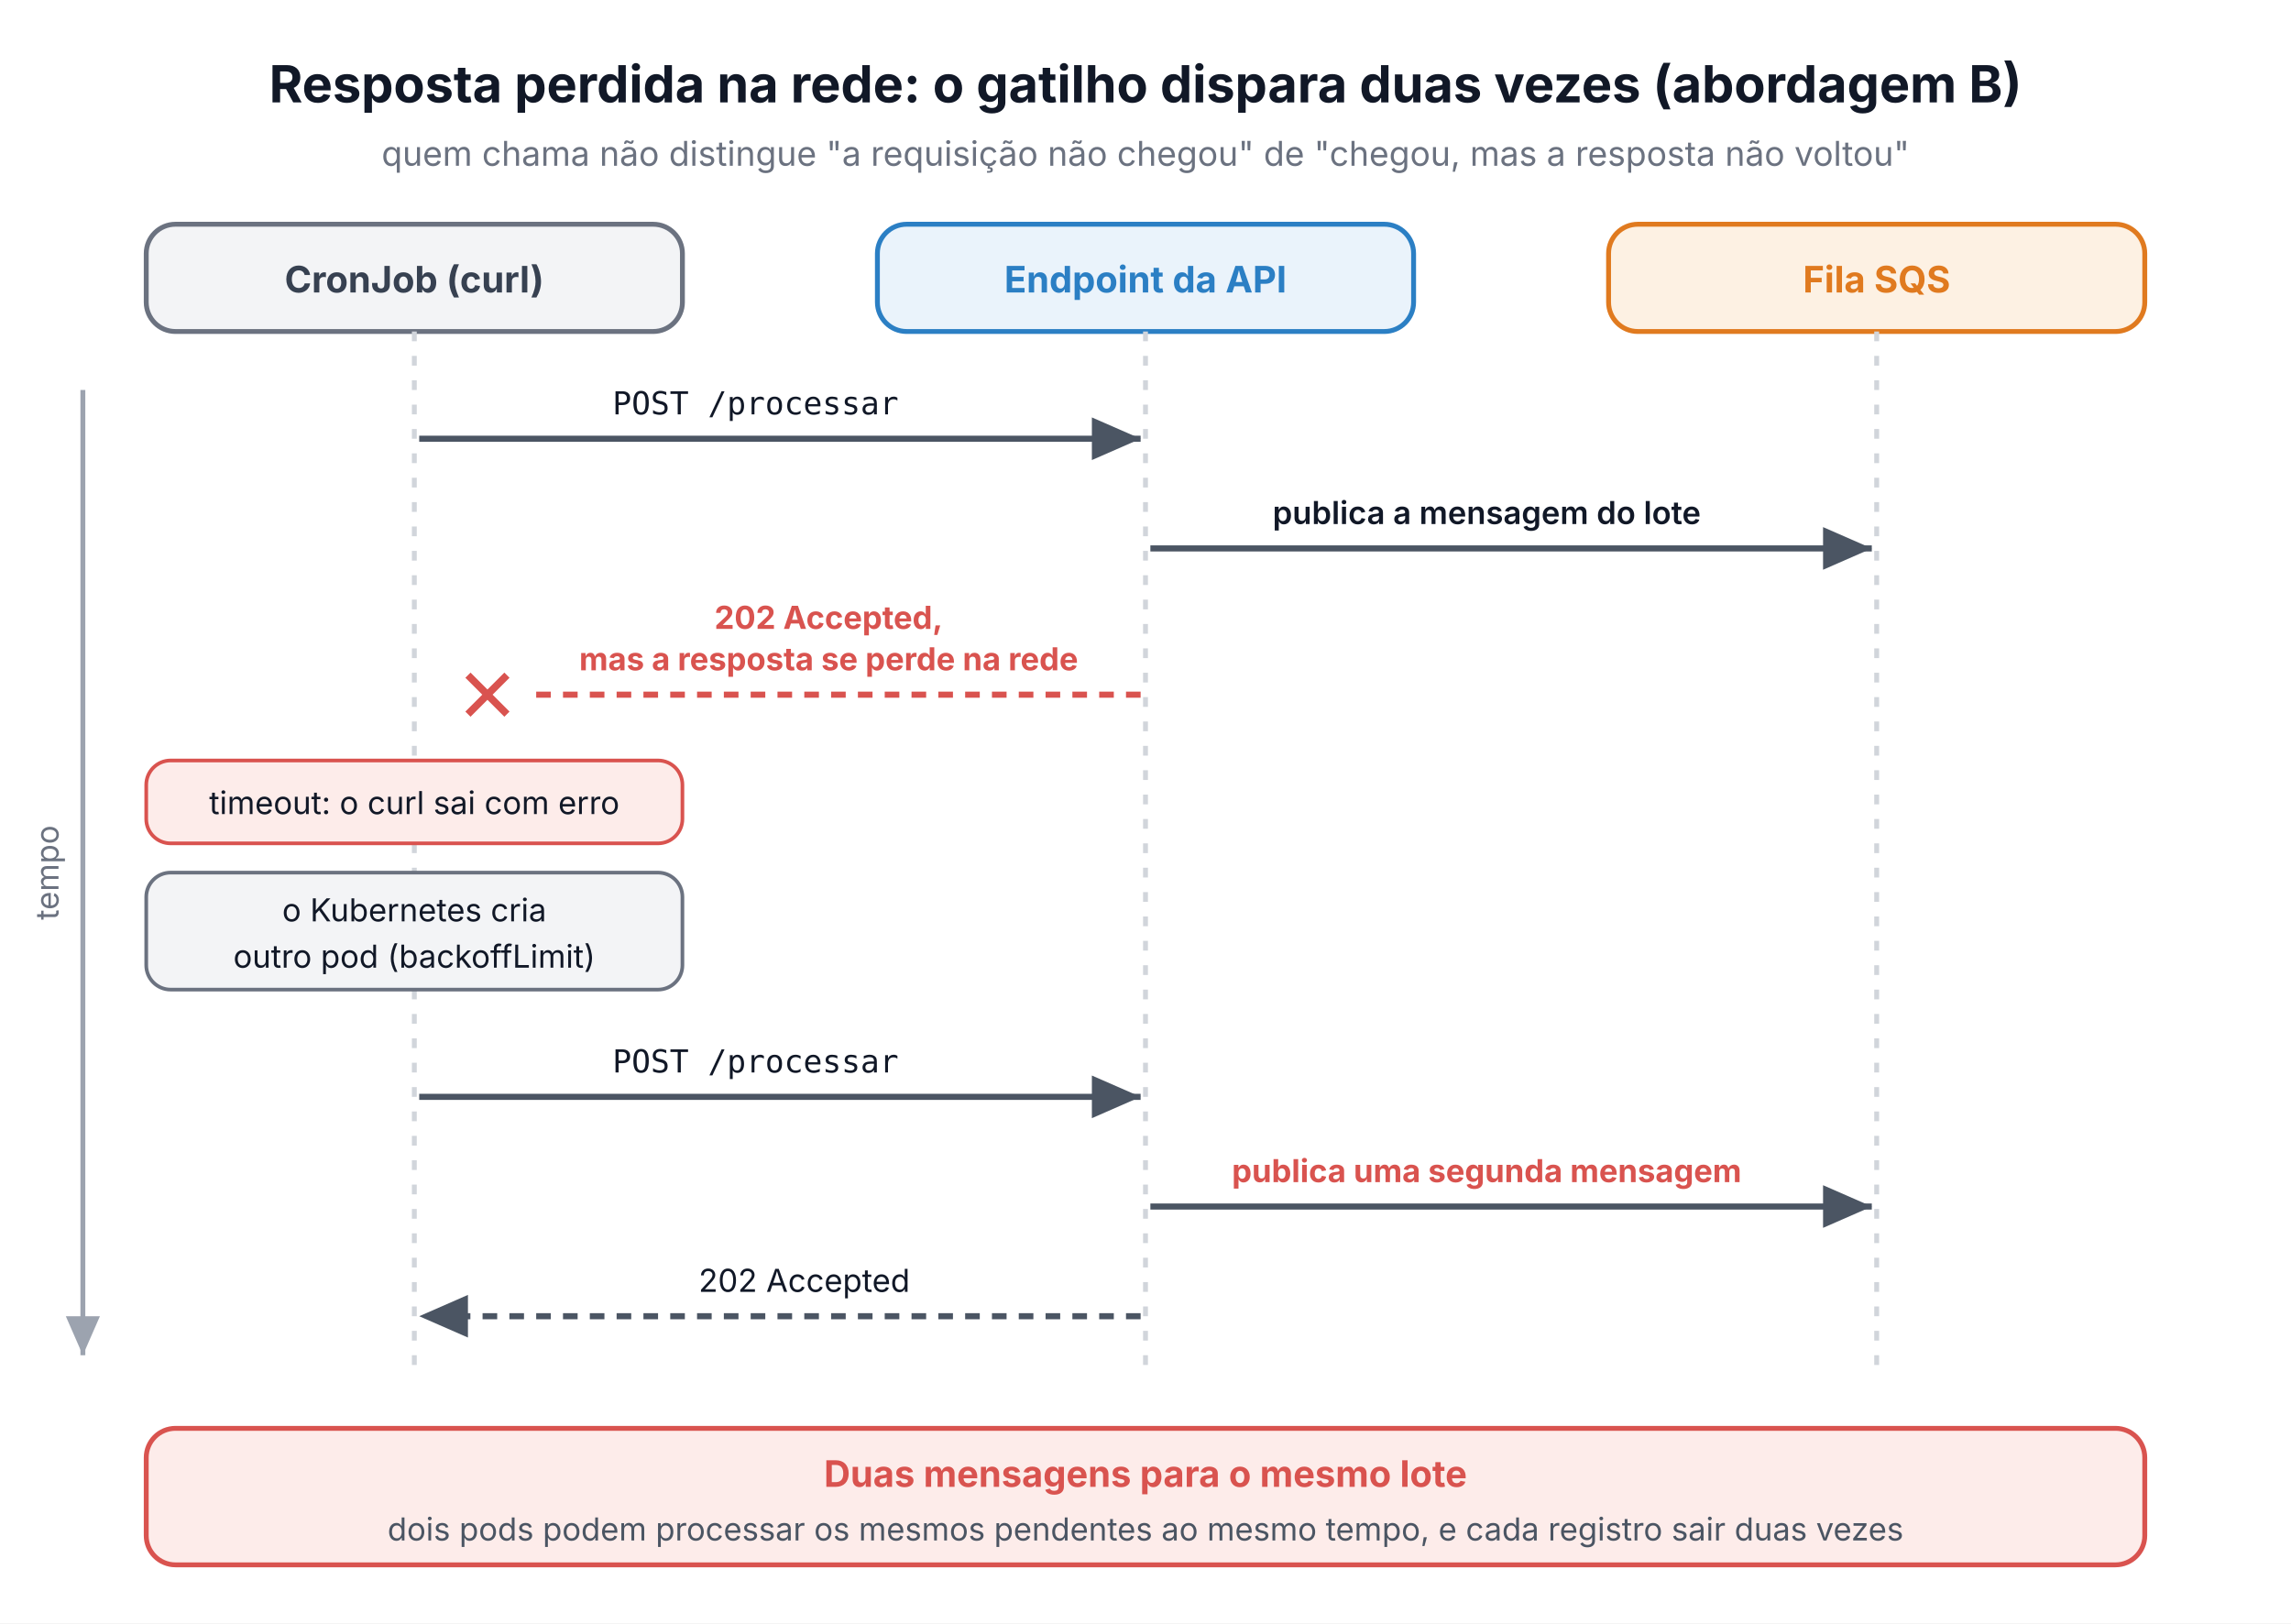
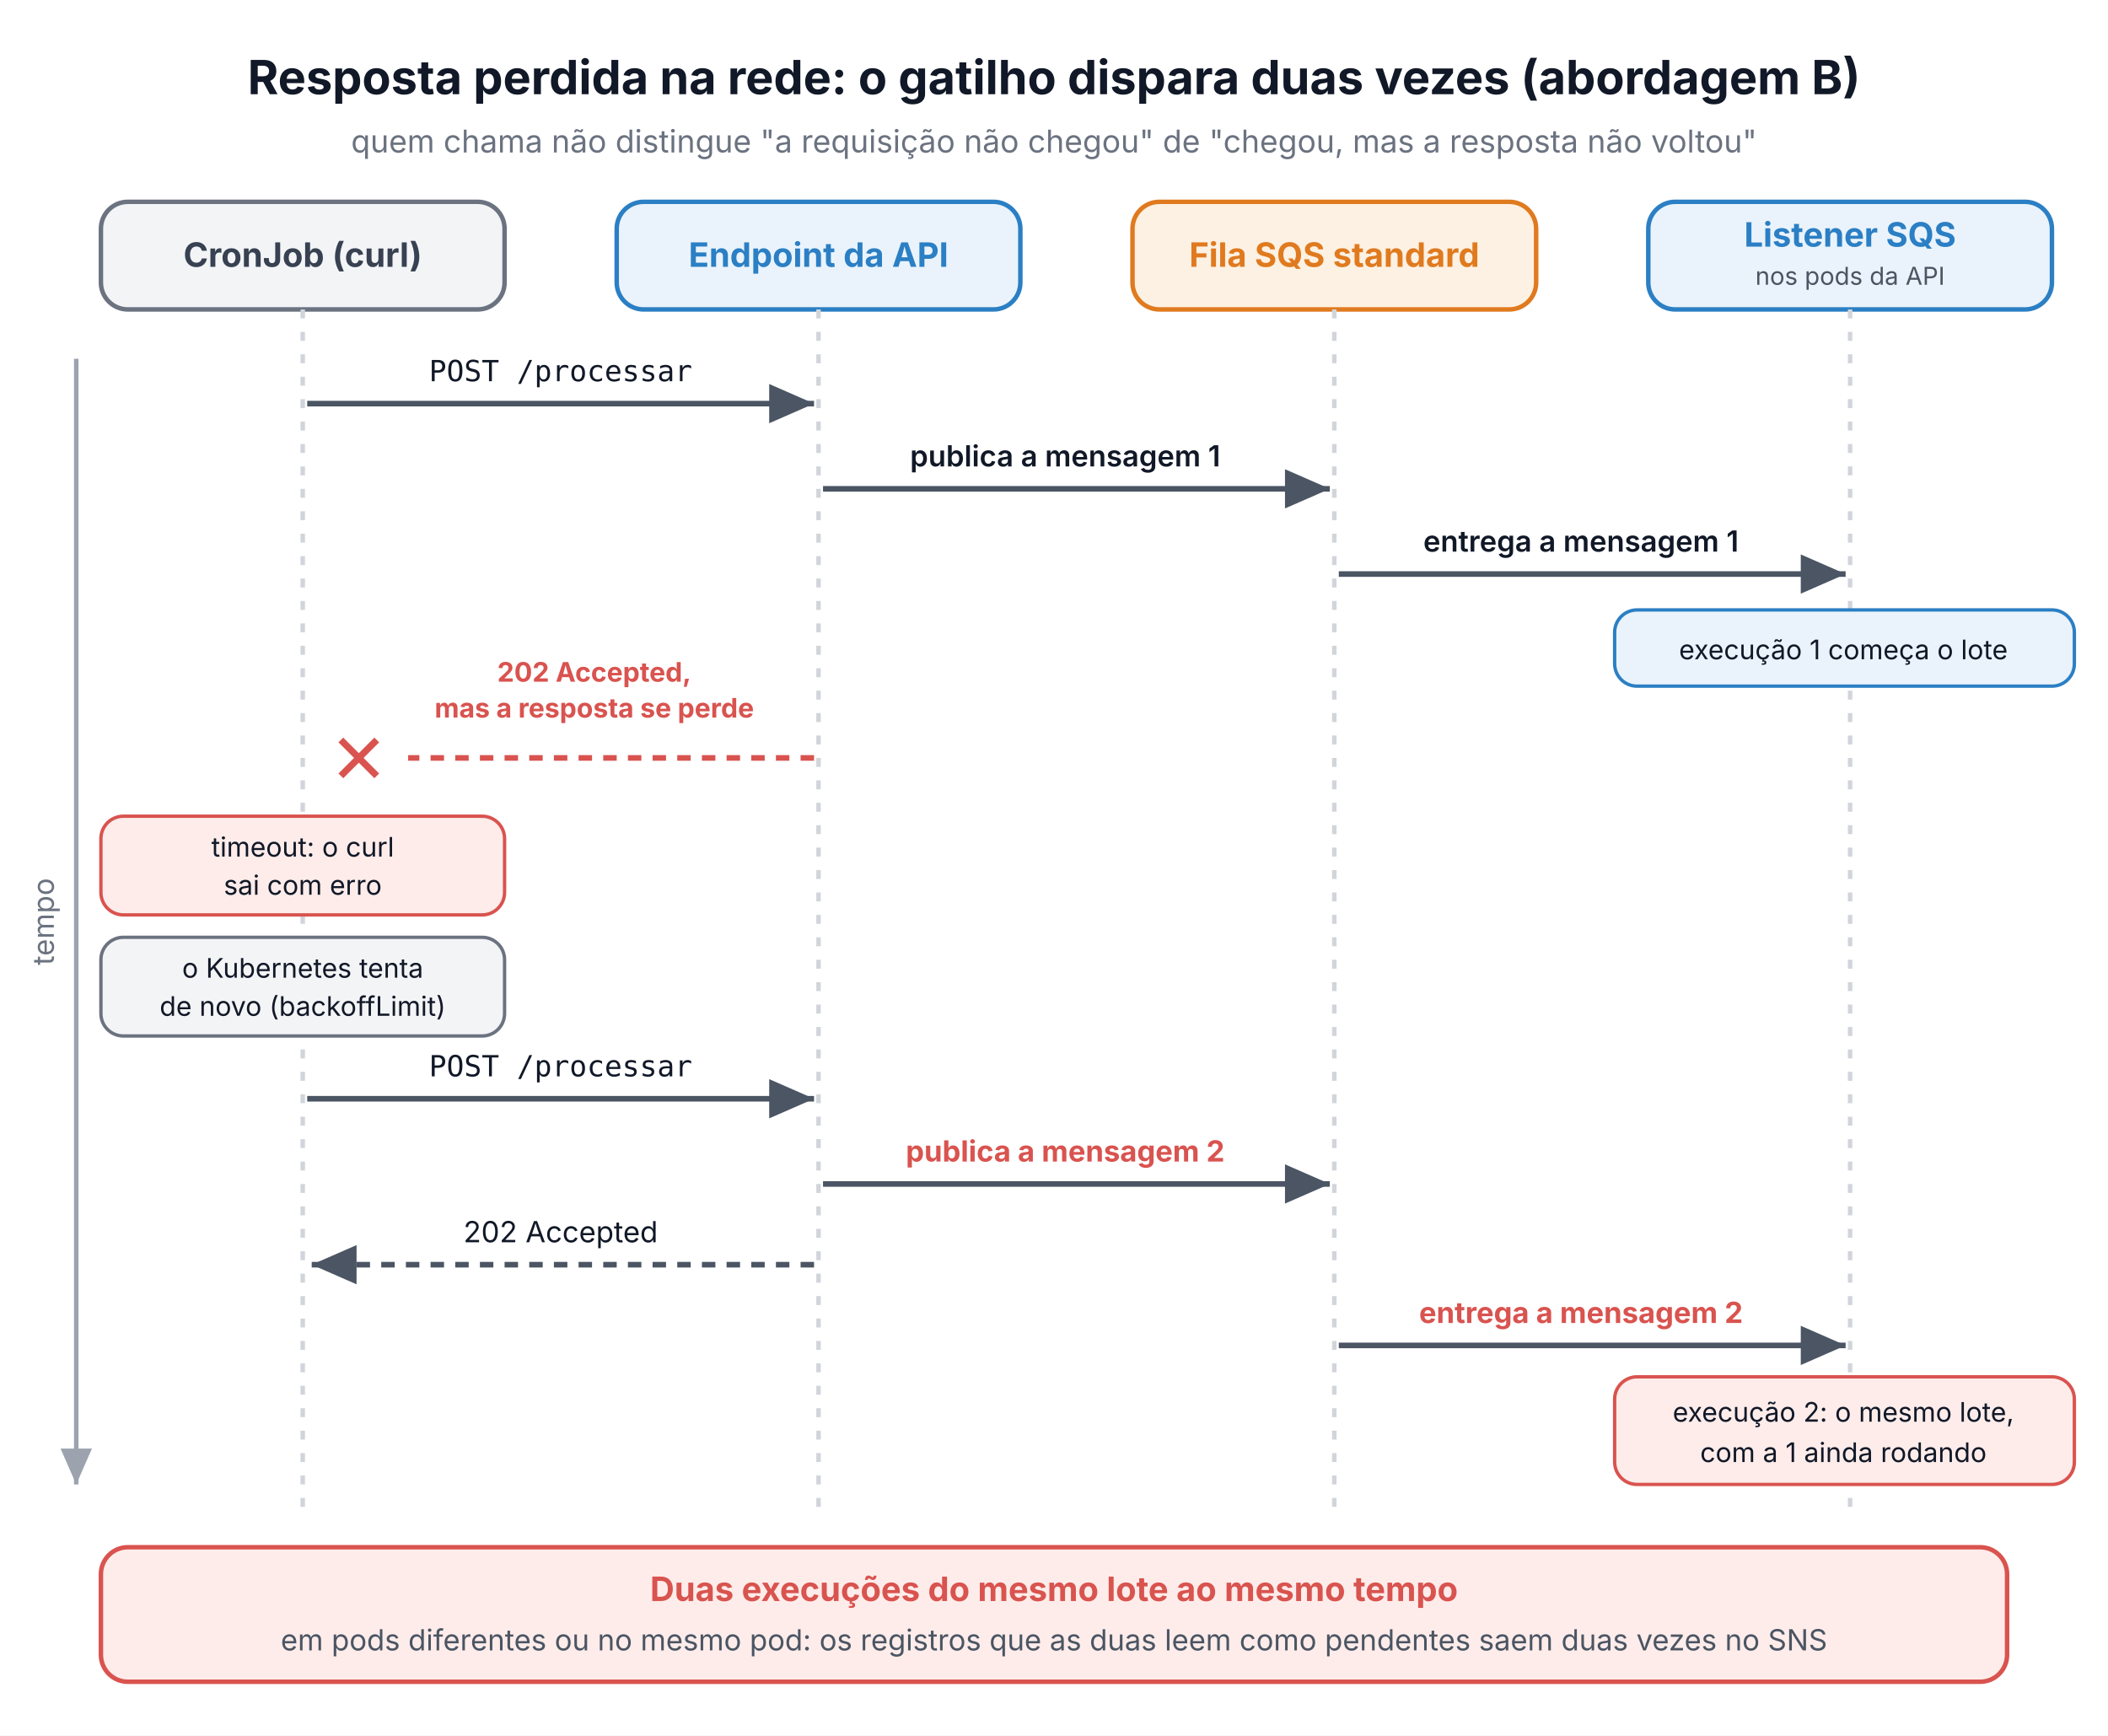
- <svg xmlns="http://www.w3.org/2000/svg" viewBox="0 0 940 666" font-family="Inter, system-ui, sans-serif">
-   <rect width="940" height="666" fill="#ffffff" />
+ <svg xmlns="http://www.w3.org/2000/svg" viewBox="0 0 940 774" font-family="Inter, system-ui, sans-serif">
+   <rect width="940" height="774" fill="#ffffff" />
  <defs>
    <marker id="m" markerWidth="10" markerHeight="10" refX="8" refY="3.5" orient="auto">
      <path d="M0,0 L8,3.5 L0,7 Z" fill="#4b5563" />
    </marker>
    <marker id="mt" markerWidth="10" markerHeight="10" refX="8" refY="3.5" orient="auto">
      <path d="M0,0 L8,3.5 L0,7 Z" fill="#9ca3af" />
    </marker>
  </defs>
  <text x="470" y="42" font-size="21" font-weight="700" fill="#111827" text-anchor="middle">Resposta perdida na rede: o gatilho dispara duas vezes (abordagem B)</text>
  <text x="470" y="68" font-size="14" fill="#6b7280" text-anchor="middle">quem chama não distingue "a requisição não chegou" de "chegou, mas a resposta não voltou"</text>
  <g font-size="15" font-weight="700" text-anchor="middle">
-     <rect x="60" y="92" width="220" height="44" rx="12" fill="#f3f4f6" stroke="#6b7280" stroke-width="2" />
-     <text x="170" y="120" fill="#374151">CronJob (curl)</text>
-     <rect x="360" y="92" width="220" height="44" rx="12" fill="#eaf3fb" stroke="#2b7fc4" stroke-width="2" />
-     <text x="470" y="120" fill="#2b7fc4">Endpoint da API</text>
-     <rect x="660" y="92" width="220" height="44" rx="12" fill="#fdf1e3" stroke="#e07a1f" stroke-width="2" />
-     <text x="770" y="120" fill="#e07a1f">Fila SQS</text>
+     <rect x="45" y="90" width="180" height="48" rx="12" fill="#f3f4f6" stroke="#6b7280" stroke-width="2" />
+     <text x="135" y="119" fill="#374151">CronJob (curl)</text>
+     <rect x="275" y="90" width="180" height="48" rx="12" fill="#eaf3fb" stroke="#2b7fc4" stroke-width="2" />
+     <text x="365" y="119" fill="#2b7fc4">Endpoint da API</text>
+     <rect x="505" y="90" width="180" height="48" rx="12" fill="#fdf1e3" stroke="#e07a1f" stroke-width="2" />
+     <text x="595" y="119" fill="#e07a1f">Fila SQS standard</text>
+     <rect x="735" y="90" width="180" height="48" rx="12" fill="#eaf3fb" stroke="#2b7fc4" stroke-width="2" />
+     <text x="825" y="110" fill="#2b7fc4">Listener SQS</text>
  </g>
+   <text x="825" y="127" font-size="11" fill="#4b5563" text-anchor="middle">nos pods da API</text>
  <g stroke="#d1d5db" stroke-width="2" stroke-dasharray="4 6">
-     <path d="M170 136 V566" />
-     <path d="M470 136 V566" />
-     <path d="M770 136 V566" />
+     <path d="M135 138 V672" />
+     <path d="M365 138 V672" />
+     <path d="M595 138 V672" />
+     <path d="M825 138 V672" />
  </g>
-   <path d="M34 160 V556" stroke="#9ca3af" stroke-width="2" marker-end="url(#mt)" />
-   <text x="0" y="0" font-size="13" fill="#6b7280" text-anchor="middle" transform="translate(24 358) rotate(-90)">tempo</text>
-   <path d="M172 180 H468" stroke="#4b5563" stroke-width="2.5" marker-end="url(#m)" />
-   <text x="310" y="170" font-size="13" fill="#111827" text-anchor="middle" font-family="ui-monospace, Menlo, monospace">POST /processar</text>
-   <path d="M472 225 H768" stroke="#4b5563" stroke-width="2.5" marker-end="url(#m)" />
-   <text x="610" y="215" font-size="13" font-weight="600" fill="#111827" text-anchor="middle">publica a mensagem do lote</text>
-   <path d="M468 285 H215" stroke="#d9534f" stroke-width="2.5" stroke-dasharray="6 5" />
-   <path d="M192 277 L208 293 M208 277 L192 293" stroke="#d9534f" stroke-width="3" />
-   <text x="340" y="258" font-size="13" font-weight="700" fill="#d9534f" text-anchor="middle">202 Accepted,</text>
-   <text x="340" y="275" font-size="13" font-weight="700" fill="#d9534f" text-anchor="middle">mas a resposta se perde na rede</text>
-   <rect x="60" y="312" width="220" height="34" rx="10" fill="#fdecea" stroke="#d9534f" stroke-width="1.5" />
-   <text x="170" y="334" font-size="13" fill="#111827" text-anchor="middle">timeout: o curl sai com erro</text>
-   <rect x="60" y="358" width="220" height="48" rx="10" fill="#f3f4f6" stroke="#6b7280" stroke-width="1.5" />
-   <text x="170" y="378" font-size="13" fill="#111827" text-anchor="middle">o Kubernetes cria</text>
-   <text x="170" y="397" font-size="13" fill="#111827" text-anchor="middle">outro pod (backoffLimit)</text>
-   <path d="M172 450 H468" stroke="#4b5563" stroke-width="2.5" marker-end="url(#m)" />
-   <text x="310" y="440" font-size="13" fill="#111827" text-anchor="middle" font-family="ui-monospace, Menlo, monospace">POST /processar</text>
-   <path d="M472 495 H768" stroke="#4b5563" stroke-width="2.5" marker-end="url(#m)" />
-   <text x="610" y="485" font-size="13" font-weight="700" fill="#d9534f" text-anchor="middle">publica uma segunda mensagem</text>
-   <path d="M468 540 H172" stroke="#4b5563" stroke-width="2.5" stroke-dasharray="6 5" marker-end="url(#m)" />
-   <text x="330" y="530" font-size="13" fill="#111827" text-anchor="middle">202 Accepted</text>
-   <rect x="60" y="586" width="820" height="56" rx="12" fill="#fdecea" stroke="#d9534f" stroke-width="2" />
-   <text x="470" y="610" font-size="15" font-weight="700" fill="#d9534f" text-anchor="middle">Duas mensagens para o mesmo lote</text>
-   <text x="470" y="632" font-size="13" fill="#4b5563" text-anchor="middle">dois pods podem processar os mesmos pendentes ao mesmo tempo, e cada registro sair duas vezes</text>
+   <path d="M34 160 V662" stroke="#9ca3af" stroke-width="2" marker-end="url(#mt)" />
+   <text x="0" y="0" font-size="13" fill="#6b7280" text-anchor="middle" transform="translate(24 411) rotate(-90)">tempo</text>
+   <path d="M137 180 H363" stroke="#4b5563" stroke-width="2.5" marker-end="url(#m)" />
+   <text x="250" y="170" font-size="13" fill="#111827" text-anchor="middle" font-family="ui-monospace, Menlo, monospace">POST /processar</text>
+   <path d="M367 218 H593" stroke="#4b5563" stroke-width="2.5" marker-end="url(#m)" />
+   <text x="475" y="208" font-size="13" font-weight="600" fill="#111827" text-anchor="middle">publica a mensagem 1</text>
+   <path d="M597 256 H823" stroke="#4b5563" stroke-width="2.5" marker-end="url(#m)" />
+   <text x="705" y="246" font-size="13" font-weight="600" fill="#111827" text-anchor="middle">entrega a mensagem 1</text>
+   <rect x="720" y="272" width="205" height="34" rx="10" fill="#eaf3fb" stroke="#2b7fc4" stroke-width="1.5" />
+   <text x="822" y="294" font-size="12" fill="#111827" text-anchor="middle">execução 1 começa o lote</text>
+   <path d="M363 338 H182" stroke="#d9534f" stroke-width="2.5" stroke-dasharray="6 5" />
+   <path d="M152 330 L168 346 M168 330 L152 346" stroke="#d9534f" stroke-width="3" />
+   <text x="265" y="304" font-size="12" font-weight="700" fill="#d9534f" text-anchor="middle">202 Accepted,</text>
+   <text x="265" y="320" font-size="12" font-weight="700" fill="#d9534f" text-anchor="middle">mas a resposta se perde</text>
+   <rect x="45" y="364" width="180" height="44" rx="10" fill="#fdecea" stroke="#d9534f" stroke-width="1.5" />
+   <text x="135" y="382" font-size="12" fill="#111827" text-anchor="middle">timeout: o curl</text>
+   <text x="135" y="399" font-size="12" fill="#111827" text-anchor="middle">sai com erro</text>
+   <rect x="45" y="418" width="180" height="44" rx="10" fill="#f3f4f6" stroke="#6b7280" stroke-width="1.5" />
+   <text x="135" y="436" font-size="12" fill="#111827" text-anchor="middle">o Kubernetes tenta</text>
+   <text x="135" y="453" font-size="12" fill="#111827" text-anchor="middle">de novo (backoffLimit)</text>
+   <path d="M137 490 H363" stroke="#4b5563" stroke-width="2.5" marker-end="url(#m)" />
+   <text x="250" y="480" font-size="13" fill="#111827" text-anchor="middle" font-family="ui-monospace, Menlo, monospace">POST /processar</text>
+   <path d="M367 528 H593" stroke="#4b5563" stroke-width="2.5" marker-end="url(#m)" />
+   <text x="475" y="518" font-size="13" font-weight="700" fill="#d9534f" text-anchor="middle">publica a mensagem 2</text>
+   <path d="M363 564 H139" stroke="#4b5563" stroke-width="2.5" stroke-dasharray="6 5" marker-end="url(#m)" />
+   <text x="250" y="554" font-size="13" fill="#111827" text-anchor="middle">202 Accepted</text>
+   <path d="M597 600 H823" stroke="#4b5563" stroke-width="2.5" marker-end="url(#m)" />
+   <text x="705" y="590" font-size="13" font-weight="700" fill="#d9534f" text-anchor="middle">entrega a mensagem 2</text>
+   <rect x="720" y="614" width="205" height="48" rx="10" fill="#fdecea" stroke="#d9534f" stroke-width="1.5" />
+   <text x="822" y="634" font-size="12" fill="#111827" text-anchor="middle">execução 2: o mesmo lote,</text>
+   <text x="822" y="652" font-size="12" fill="#111827" text-anchor="middle">com a 1 ainda rodando</text>
+   <rect x="45" y="690" width="850" height="60" rx="12" fill="#fdecea" stroke="#d9534f" stroke-width="2" />
+   <text x="470" y="714" font-size="15" font-weight="700" fill="#d9534f" text-anchor="middle">Duas execuções do mesmo lote ao mesmo tempo</text>
+   <text x="470" y="736" font-size="13" fill="#4b5563" text-anchor="middle">em pods diferentes ou no mesmo pod: os registros que as duas leem como pendentes saem duas vezes no SNS</text>
</svg>
